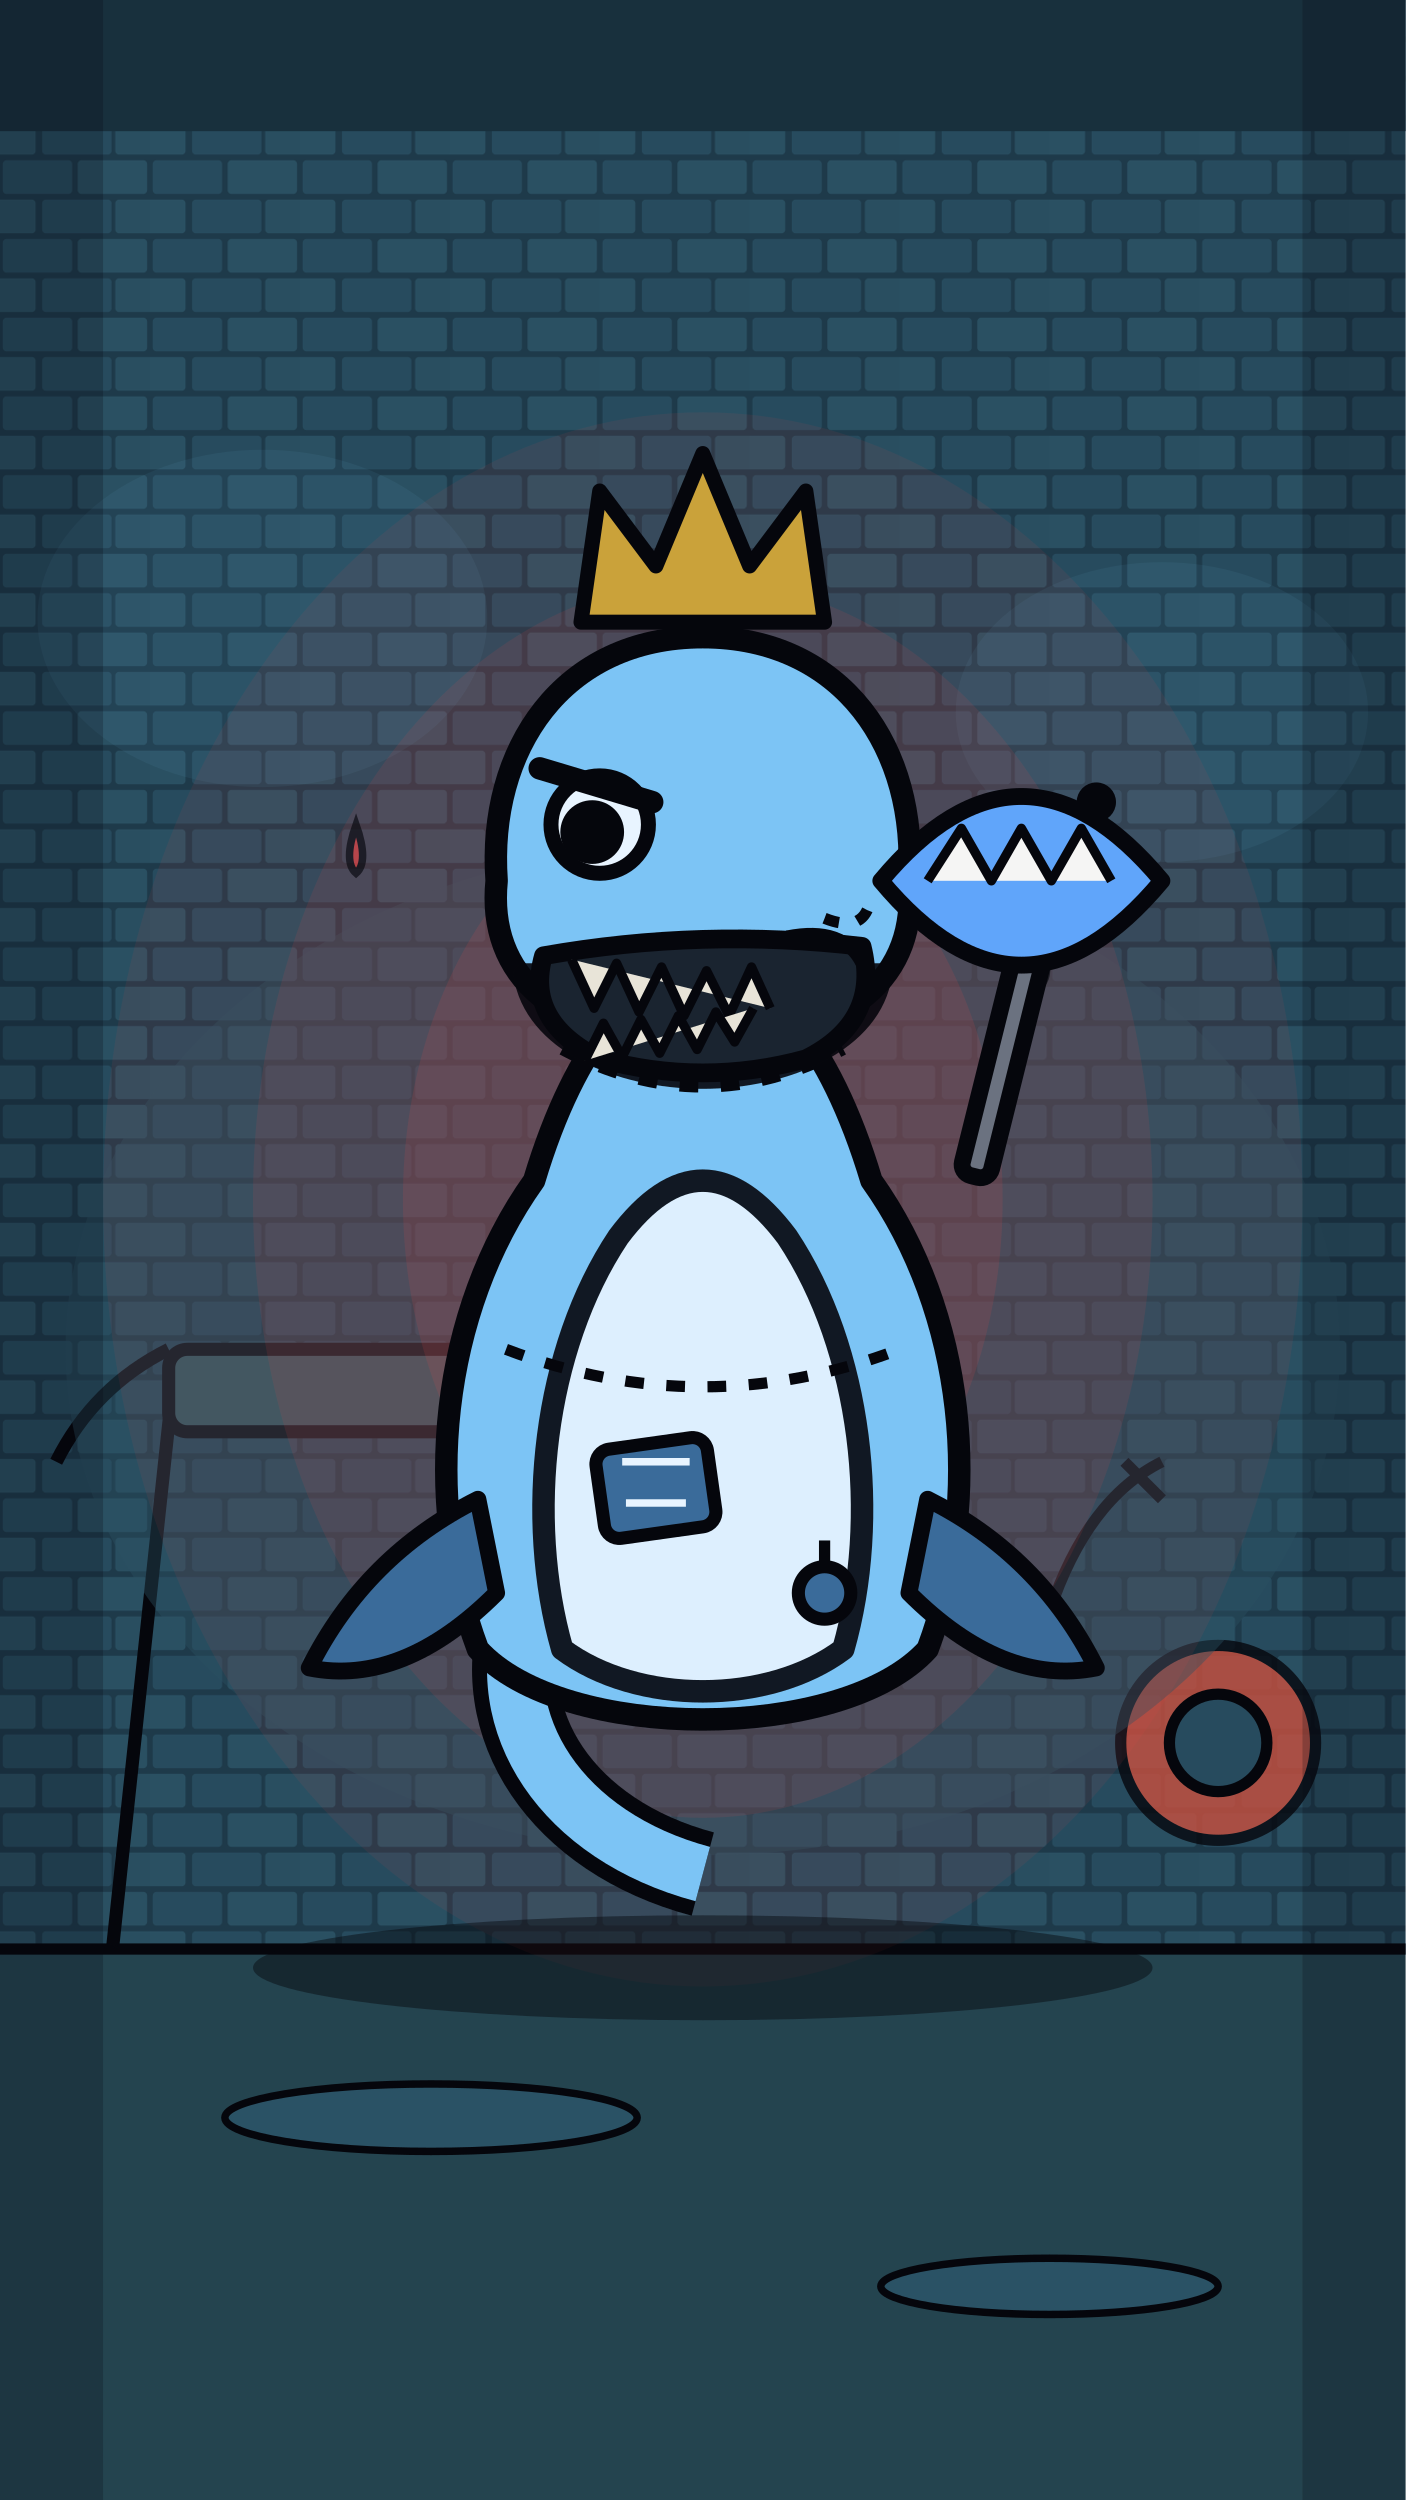
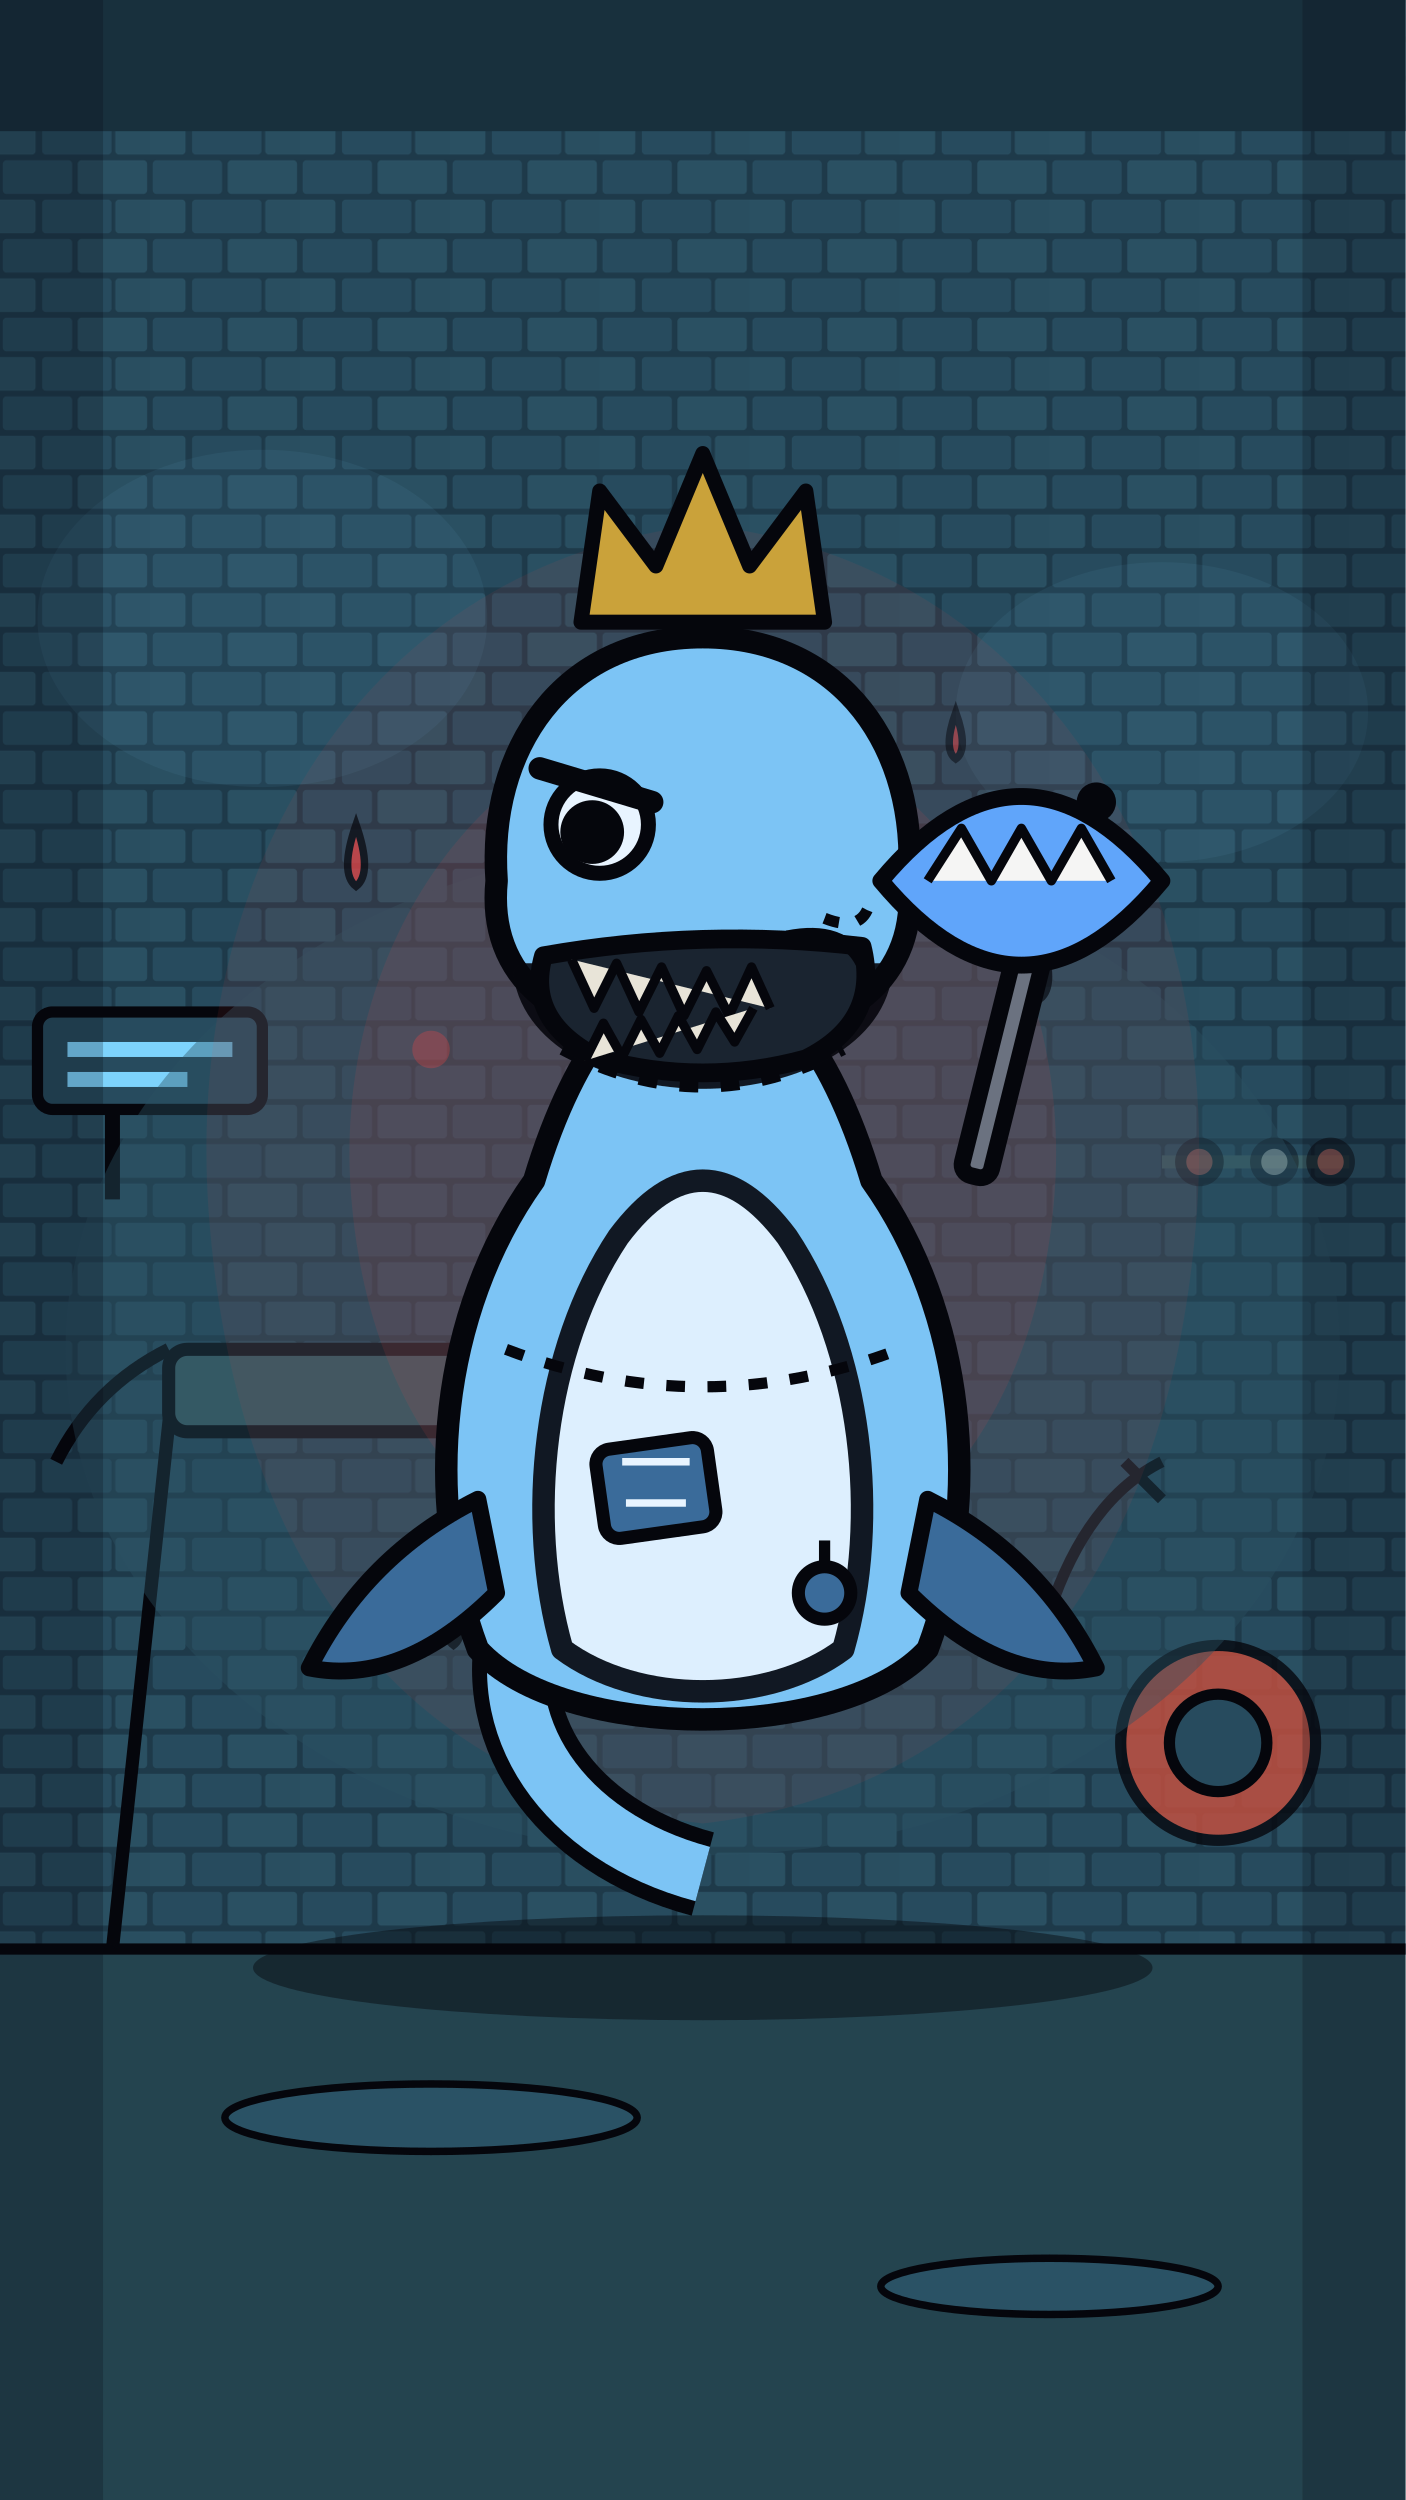
<svg xmlns="http://www.w3.org/2000/svg" width="750" height="1334" viewBox="0 0 750 1334">
  <defs>
    <pattern id="piscine-carrelage" width="80" height="42" patternUnits="userSpaceOnUse">
      <rect width="80" height="42" fill="#1e3a4a" />
      <rect x="1.5" y="1.5" width="37" height="18" rx="2" fill="#274b5e" />
      <rect x="41.5" y="1.5" width="37" height="18" rx="2" fill="#2a5062" />
      <rect x="-18" y="22.5" width="37" height="18" rx="2" fill="#2a5062" />
      <rect x="22.5" y="22.5" width="37" height="18" rx="2" fill="#274b5e" />
      <rect x="61.5" y="22.5" width="37" height="18" rx="2" fill="#294e60" />
    </pattern>
  </defs>
  <rect x="0" y="0" width="750" height="1040" fill="url(#piscine-carrelage)" />
  <rect x="0" y="0" width="750" height="70" fill="#18303d" />
  <g stroke="#05060c" stroke-width="7">
    <path d="M60 1040 L90 760 H250" fill="none" />
    <rect x="90" y="720" width="180" height="44" rx="10" fill="#3a5f66" />
    <path d="M90 720 q-40 20 -60 60" fill="none" />
  </g>
  <g stroke="#05060c" stroke-width="6">
    <circle cx="650" cy="930" r="52" fill="#c94f3d" opacity="0.8" />
    <circle cx="650" cy="930" r="26" fill="#274b5e" />
    <path d="M560 860 q20 -60 60 -80 M600 780 l20 20" fill="none" />
+     <path d="M60 640 v-60" stroke-width="8" />
+     <rect x="20" y="540" width="120" height="52" rx="8" fill="#274b5e" />
+     <path d="M36 560 h88 M36 576 h64" stroke="#7dd3fc" stroke-width="8" />
+     <path d="M620 620 h100" stroke="#3a5f66" stroke-width="7" />
+     <circle cx="640" cy="620" r="10" fill="#c94f3d" opacity="0.5" />
+     <circle cx="680" cy="620" r="10" fill="#e8e4d8" opacity="0.4" />
+     <circle cx="710" cy="620" r="10" fill="#c94f3d" opacity="0.5" />
  </g>
  <ellipse cx="375" cy="720" rx="340" ry="270" fill="#2a5062" opacity="0.4" />
  <ellipse cx="140" cy="330" rx="120" ry="90" fill="#7dd3fc" opacity="0.06" />
  <ellipse cx="620" cy="380" rx="110" ry="80" fill="#7dd3fc" opacity="0.06" />
  <rect x="0" y="1040" width="750" height="294" fill="#24444f" />
  <path d="M0 1040 H750" stroke="#05060c" stroke-width="6" />
  <g fill="#2a5265" stroke="#05060c" stroke-width="4">
    <ellipse cx="230" cy="1130" rx="110" ry="18" />
    <ellipse cx="560" cy="1220" rx="90" ry="15" />
  </g>
  <rect x="0" y="0" width="55" height="1334" fill="#05060c" opacity="0.22" />
  <rect x="695" y="0" width="55" height="1334" fill="#05060c" opacity="0.22" />
-   <ellipse cx="375" cy="640" rx="320" ry="420" fill="#ef4444" opacity="0.08" />
-   <ellipse cx="375" cy="640" rx="240" ry="330" fill="#ef4444" opacity="0.11" />
-   <ellipse cx="375" cy="640" rx="160" ry="220" fill="#ef4444" opacity="0.13" />
+   <path d="M375 280 C555 300 655 465 638 655 C622 840 530 955 375 973 C220 955 128 840 112 655 C95 465 195 300 375 280 Z" fill="#ef4444" opacity="0.08" />
+   <path d="M375 375 C505 395 575 520 562 645 C550 770 475 845 375 858 C275 845 200 770 188 645 C175 520 245 395 375 375 Z" fill="#ef4444" opacity="0.11" />
  <g fill="#ef4444" stroke="#05060c" stroke-width="4">
-     <path d="M190 440 q-7 20 0 26 q7 -6 0 -26 z" opacity="0.65" />
-     <path d="M555 500 q-7 20 0 26 q7 -6 0 -26 z" opacity="0.6" />
+     <path d="M190 440 q-9 26 0 33 q9 -7 0 -33 z" opacity="0.7" />
+     <path d="M555 500 q-9 26 0 33 q9 -7 0 -33 z" opacity="0.65" />
+     <path d="M242 850 q-8 22 0 28 q8 -6 0 -28 z" opacity="0.6" />
+     <path d="M510 380 q-7 20 0 25 q7 -5 0 -25 z" opacity="0.5" />
+   </g>
+   <g fill="#ef4444" stroke="none" opacity="0.3">
+     <circle cx="230" cy="560" r="10" />
+     <circle cx="530" cy="600" r="8" />
+     <circle cx="260" cy="800" r="7" />
  </g>
  <ellipse cx="375" cy="1050" rx="240" ry="28" fill="#05060c" opacity="0.45" />
  <g stroke="#05060c" stroke-linejoin="round" stroke-width="12">
    <path d="M375 1000 C300 980 260 920 280 860 C295 815 340 800 370 825" fill="none" stroke-width="46" />
    <path d="M375 1000 C300 980 260 920 280 860 C295 815 340 800 370 825" fill="none" stroke="#7cc4f5" stroke-width="30" />
    <path d="M300 900 q-50 -10 -60 -60 q40 -10 70 30 Z" fill="#3a6b9a" stroke-width="9" />
    <path d="M255 880 C225 800 235 700 285 630 C330 480 420 480 465 630 C515 700 525 800 495 880 C450 930 300 930 255 880 Z" fill="#7cc4f5" />
    <path d="M300 880 C280 810 290 720 330 660 C360 620 390 620 420 660 C460 720 470 810 450 880 C410 910 340 910 300 880 Z" fill="#e8f4ff" opacity="0.9" />
    <path d="M300 560 q75 40 150 0 M270 720 q105 40 210 0" fill="none" stroke-dasharray="10 12" stroke-width="6" />
    <rect x="320" y="770" width="60" height="48" rx="8" fill="#3a6b9a" transform="rotate(-8 350 794)" stroke-width="7" />
    <path d="M332 780 h36 M334 802 h32" stroke="#e8f4ff" stroke-width="4" />
    <circle cx="440" cy="850" r="14" fill="#3a6b9a" stroke-width="7" />
    <path d="M440 836 v-14" stroke-width="6" />
    <path d="M255 800 q-60 30 -90 90 q50 10 100 -40 Z" fill="#3a6b9a" stroke-width="9" />
    <path d="M495 800 q60 30 90 90 q-50 10 -100 -40 Z" fill="#3a6b9a" stroke-width="9" />
    <path d="M375 520 L420 420 L440 530 Z" fill="#3a6b9a" stroke-width="10" />
    <path d="M265 470 C260 400 300 340 375 340 C450 340 490 400 485 470 C490 520 455 555 375 555 C295 555 260 520 265 470 Z" fill="#7cc4f5" />
    <path d="M280 520 C285 555 330 575 375 575 C420 575 465 555 470 520 Z" fill="#e8f4ff" opacity="0.9" />
    <circle cx="320" cy="440" r="26" fill="#e8f4ff" stroke-width="8" />
    <circle cx="316" cy="444" r="11" fill="#05060c" />
    <path d="M288 410 L348 428" stroke-width="12" stroke-linecap="round" />
    <path d="M440 490 q20 8 24 -8" fill="none" stroke-dasharray="8 10" stroke-width="6" />
    <path d="M290 510 Q375 495 460 505 Q470 545 430 565 Q375 580 320 565 Q280 545 290 510 Z" fill="#1a2430" stroke-width="10" />
    <path d="M305 512 l12 26 l12 -24 l12 26 l12 -24 l12 26 l12 -24 l12 24 l12 -26 l10 22" fill="#e8e4d8" stroke-width="5" />
    <path d="M312 566 l10 -20 l10 18 l10 -20 l10 18 l10 -20 l10 18 l10 -20 l10 16 l10 -18" fill="#e8e4d8" stroke-width="5" />
    <path d="M420 500 q30 -6 40 14" fill="none" stroke-width="7" />
    <g stroke-width="9">
      <rect x="530" y="480" width="16" height="150" rx="6" fill="#6b7280" transform="rotate(14 538 555)" />
      <path d="M470 470 Q545 380 620 470 Q545 560 470 470 Z" fill="#60a5fa" />
      <path d="M495 470 l18 -28 l16 28 l16 -28 l16 28 l16 -28 l16 28" fill="#f5f5f4" stroke-width="5" />
      <circle cx="585" cy="428" r="8" fill="#05060c" stroke-width="5" />
    </g>
    <path d="M310 332 L320 262 L350 302 L375 242 L400 302 L430 262 L440 332 Z" fill="#caa23a" stroke-width="8" />
  </g>
</svg>
